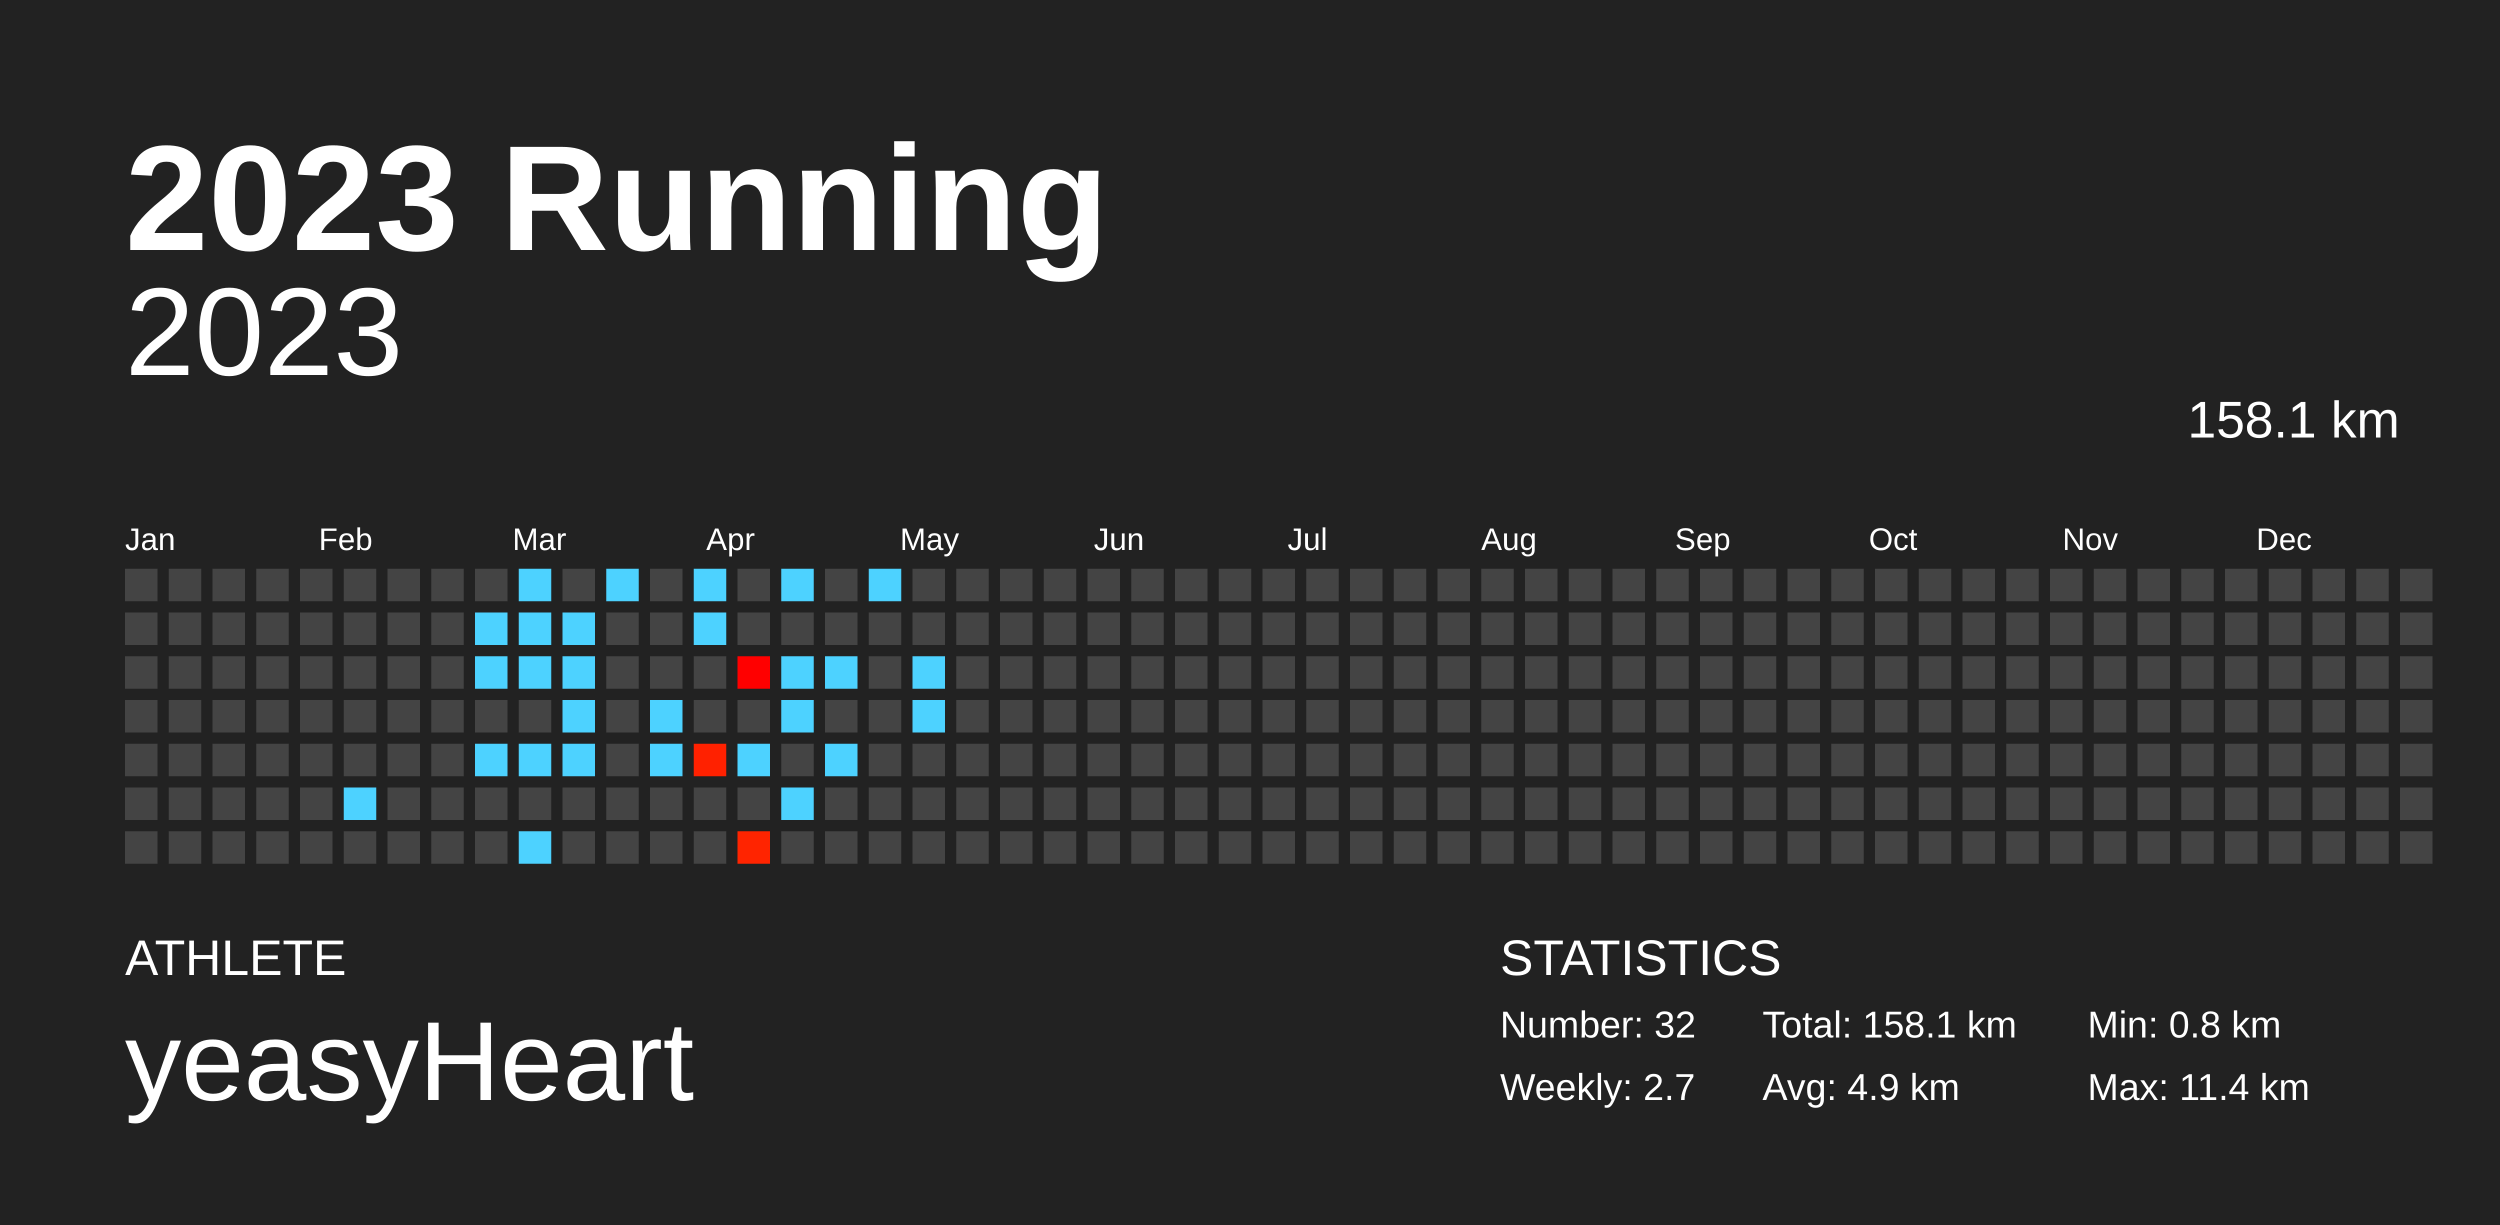
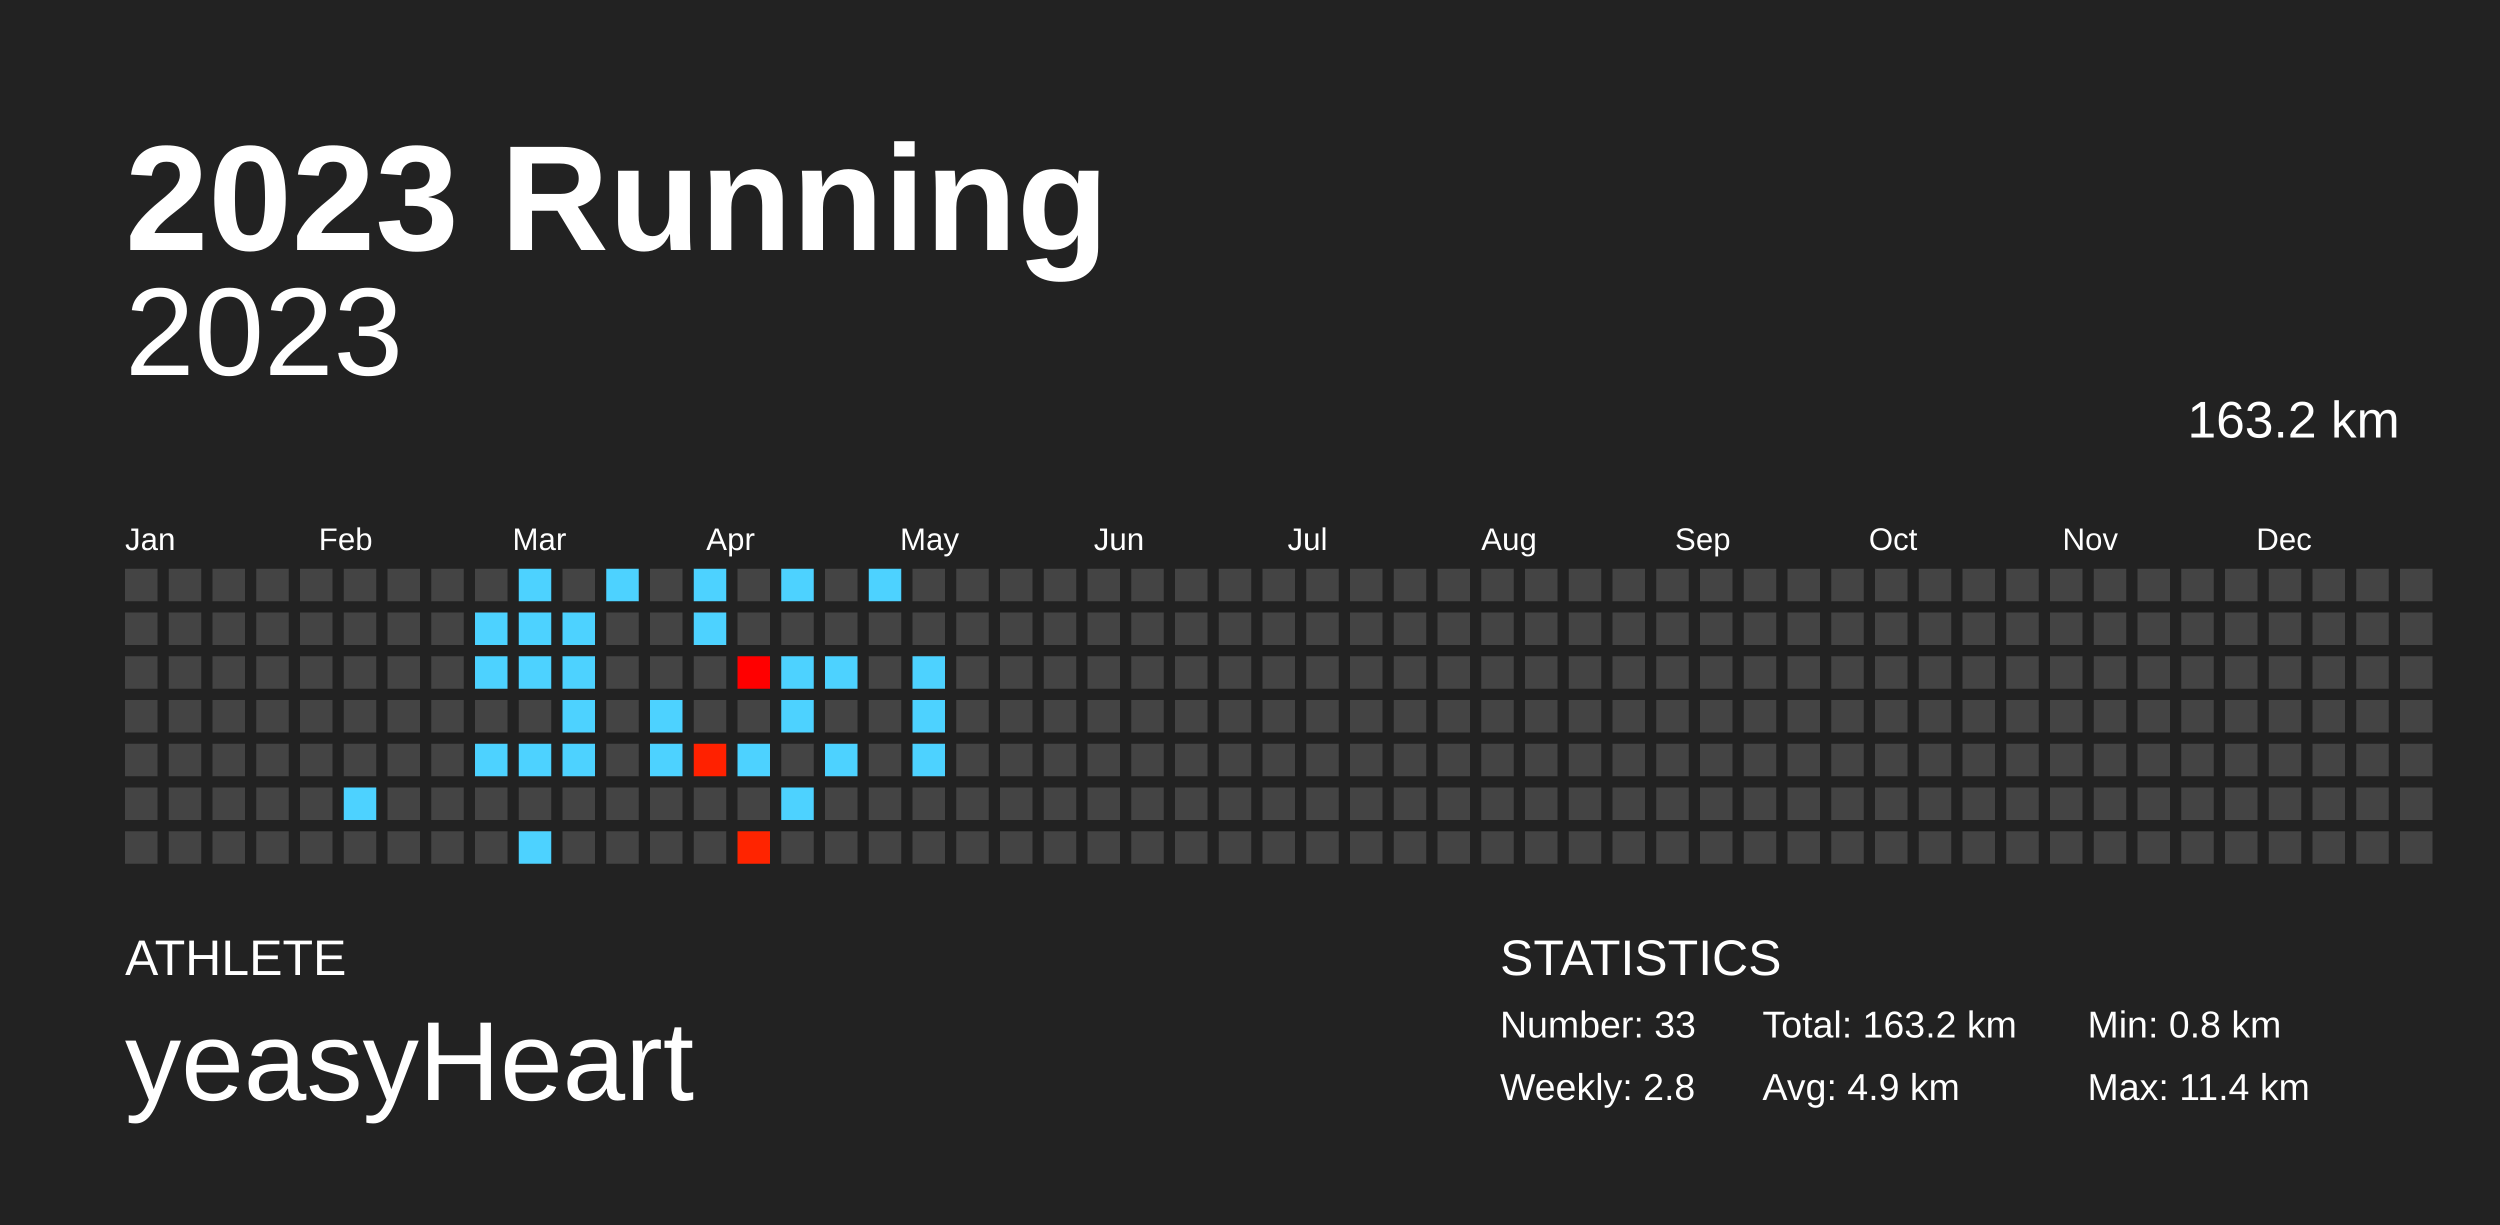
<svg xmlns="http://www.w3.org/2000/svg" baseProfile="full" height="98mm" version="1.1" viewBox="0,0,200,98" width="200mm">
  <defs />
  <rect fill="#222222" height="98" width="200" x="0" y="0" />
  <text fill="#FFFFFF" style="font-size:12px; font-family:Arial; font-weight:bold;" x="10" y="20">2023 Running</text>
  <text fill="#FFFFFF" style="font-size:4px; font-family:Arial" x="10" y="78">ATHLETE</text>
  <text fill="#FFFFFF" style="font-size:9px; font-family:Arial" x="10" y="88">yeasyHeart</text>
  <text fill="#FFFFFF" style="font-size:4px; font-family:Arial" x="120" y="78">STATISTICS</text>
-   <text fill="#FFFFFF" style="font-size:3px; font-family:Arial" x="120" y="83">Number: 32</text>
-   <text fill="#FFFFFF" style="font-size:3px; font-family:Arial" x="120" y="88">Weekly: 2.7</text>
-   <text fill="#FFFFFF" style="font-size:3px; font-family:Arial" x="141" y="83">Total: 158.1 km</text>
+   <text fill="#FFFFFF" style="font-size:3px; font-family:Arial" x="120" y="83">Number: 33</text>
+   <text fill="#FFFFFF" style="font-size:3px; font-family:Arial" x="120" y="88">Weekly: 2.8</text>
+   <text fill="#FFFFFF" style="font-size:3px; font-family:Arial" x="141" y="83">Total: 163.2 km</text>
  <text fill="#FFFFFF" style="font-size:3px; font-family:Arial" x="141" y="88">Avg: 4.9 km</text>
  <text fill="#FFFFFF" style="font-size:3px; font-family:Arial" x="167" y="83">Min: 0.8 km</text>
  <text fill="#FFFFFF" style="font-size:3px; font-family:Arial" x="167" y="88">Max: 11.4 km</text>
  <text alignment-baseline="hanging" fill="#FFFFFF" style="font-size:10.0px; font-family:Arial;" x="10" y="30">2023</text>
-   <text alignment-baseline="hanging" fill="#FFFFFF" style="font-size:4.125px; font-family:Arial;" x="175" y="35">158.1 km</text>
+   <text alignment-baseline="hanging" fill="#FFFFFF" style="font-size:4.125px; font-family:Arial;" x="175" y="35">163.2 km</text>
  <text fill="#FFFFFF" style="font-size:2.5px; font-family:Arial" x="10.0" y="44">Jan</text>
  <text fill="#FFFFFF" style="font-size:2.5px; font-family:Arial" x="25.5" y="44">Feb</text>
  <text fill="#FFFFFF" style="font-size:2.5px; font-family:Arial" x="41.0" y="44">Mar</text>
  <text fill="#FFFFFF" style="font-size:2.5px; font-family:Arial" x="56.5" y="44">Apr</text>
  <text fill="#FFFFFF" style="font-size:2.5px; font-family:Arial" x="72.0" y="44">May</text>
  <text fill="#FFFFFF" style="font-size:2.5px; font-family:Arial" x="87.5" y="44">Jun</text>
  <text fill="#FFFFFF" style="font-size:2.5px; font-family:Arial" x="103.0" y="44">Jul</text>
  <text fill="#FFFFFF" style="font-size:2.5px; font-family:Arial" x="118.5" y="44">Aug</text>
  <text fill="#FFFFFF" style="font-size:2.5px; font-family:Arial" x="134.0" y="44">Sep</text>
  <text fill="#FFFFFF" style="font-size:2.5px; font-family:Arial" x="149.5" y="44">Oct</text>
  <text fill="#FFFFFF" style="font-size:2.5px; font-family:Arial" x="165.0" y="44">Nov</text>
  <text fill="#FFFFFF" style="font-size:2.5px; font-family:Arial" x="180.5" y="44">Dec</text>
  <rect fill="#444444" height="2.6" width="2.6" x="10.0" y="45.5" />
  <rect fill="#444444" height="2.6" width="2.6" x="10.0" y="49.0" />
  <rect fill="#444444" height="2.6" width="2.6" x="10.0" y="52.5" />
  <rect fill="#444444" height="2.6" width="2.6" x="10.0" y="56.0" />
  <rect fill="#444444" height="2.6" width="2.6" x="10.0" y="59.5" />
  <rect fill="#444444" height="2.6" width="2.6" x="10.0" y="63.0" />
  <rect fill="#444444" height="2.6" width="2.6" x="10.0" y="66.5" />
  <rect fill="#444444" height="2.6" width="2.6" x="13.5" y="45.5" />
  <rect fill="#444444" height="2.6" width="2.6" x="13.5" y="49.0" />
  <rect fill="#444444" height="2.6" width="2.6" x="13.5" y="52.5" />
  <rect fill="#444444" height="2.6" width="2.6" x="13.5" y="56.0" />
  <rect fill="#444444" height="2.6" width="2.6" x="13.5" y="59.5" />
  <rect fill="#444444" height="2.6" width="2.6" x="13.5" y="63.0" />
  <rect fill="#444444" height="2.6" width="2.6" x="13.5" y="66.5" />
  <rect fill="#444444" height="2.6" width="2.6" x="17.0" y="45.5" />
  <rect fill="#444444" height="2.6" width="2.6" x="17.0" y="49.0" />
  <rect fill="#444444" height="2.6" width="2.6" x="17.0" y="52.5" />
  <rect fill="#444444" height="2.6" width="2.6" x="17.0" y="56.0" />
  <rect fill="#444444" height="2.6" width="2.6" x="17.0" y="59.5" />
  <rect fill="#444444" height="2.6" width="2.6" x="17.0" y="63.0" />
  <rect fill="#444444" height="2.6" width="2.6" x="17.0" y="66.5" />
  <rect fill="#444444" height="2.6" width="2.6" x="20.5" y="45.5" />
  <rect fill="#444444" height="2.6" width="2.6" x="20.5" y="49.0" />
  <rect fill="#444444" height="2.6" width="2.6" x="20.5" y="52.5" />
  <rect fill="#444444" height="2.6" width="2.6" x="20.5" y="56.0" />
  <rect fill="#444444" height="2.6" width="2.6" x="20.5" y="59.5" />
  <rect fill="#444444" height="2.6" width="2.6" x="20.5" y="63.0" />
  <rect fill="#444444" height="2.6" width="2.6" x="20.5" y="66.5" />
  <rect fill="#444444" height="2.6" width="2.6" x="24.0" y="45.5" />
  <rect fill="#444444" height="2.6" width="2.6" x="24.0" y="49.0" />
  <rect fill="#444444" height="2.6" width="2.6" x="24.0" y="52.5" />
  <rect fill="#444444" height="2.6" width="2.6" x="24.0" y="56.0" />
  <rect fill="#444444" height="2.6" width="2.6" x="24.0" y="59.5" />
  <rect fill="#444444" height="2.6" width="2.6" x="24.0" y="63.0" />
  <rect fill="#444444" height="2.6" width="2.6" x="24.0" y="66.5" />
  <rect fill="#444444" height="2.6" width="2.6" x="27.5" y="45.5" />
  <rect fill="#444444" height="2.6" width="2.6" x="27.5" y="49.0" />
  <rect fill="#444444" height="2.6" width="2.6" x="27.5" y="52.5" />
  <rect fill="#444444" height="2.6" width="2.6" x="27.5" y="56.0" />
  <rect fill="#444444" height="2.6" width="2.6" x="27.5" y="59.5" />
  <rect fill="#4dd2ff" height="2.6" width="2.6" x="27.5" y="63.0" />
  <rect fill="#444444" height="2.6" width="2.6" x="27.5" y="66.5" />
  <rect fill="#444444" height="2.6" width="2.6" x="31.0" y="45.5" />
  <rect fill="#444444" height="2.6" width="2.6" x="31.0" y="49.0" />
  <rect fill="#444444" height="2.6" width="2.6" x="31.0" y="52.5" />
  <rect fill="#444444" height="2.6" width="2.6" x="31.0" y="56.0" />
  <rect fill="#444444" height="2.6" width="2.6" x="31.0" y="59.5" />
  <rect fill="#444444" height="2.6" width="2.6" x="31.0" y="63.0" />
  <rect fill="#444444" height="2.6" width="2.6" x="31.0" y="66.5" />
  <rect fill="#444444" height="2.6" width="2.6" x="34.5" y="45.5" />
  <rect fill="#444444" height="2.6" width="2.6" x="34.5" y="49.0" />
  <rect fill="#444444" height="2.6" width="2.6" x="34.5" y="52.5" />
  <rect fill="#444444" height="2.6" width="2.6" x="34.5" y="56.0" />
  <rect fill="#444444" height="2.6" width="2.6" x="34.5" y="59.5" />
  <rect fill="#444444" height="2.6" width="2.6" x="34.5" y="63.0" />
  <rect fill="#444444" height="2.6" width="2.6" x="34.5" y="66.5" />
  <rect fill="#444444" height="2.6" width="2.6" x="38.0" y="45.5" />
  <rect fill="#4dd2ff" height="2.6" width="2.6" x="38.0" y="49.0" />
  <rect fill="#4dd2ff" height="2.6" width="2.6" x="38.0" y="52.5" />
  <rect fill="#444444" height="2.6" width="2.6" x="38.0" y="56.0" />
  <rect fill="#4dd2ff" height="2.6" width="2.6" x="38.0" y="59.5" />
  <rect fill="#444444" height="2.6" width="2.6" x="38.0" y="63.0" />
  <rect fill="#444444" height="2.6" width="2.6" x="38.0" y="66.5" />
  <rect fill="#4dd2ff" height="2.6" width="2.6" x="41.5" y="45.5" />
  <rect fill="#4dd2ff" height="2.6" width="2.6" x="41.5" y="49.0" />
  <rect fill="#4dd2ff" height="2.6" width="2.6" x="41.5" y="52.5" />
  <rect fill="#444444" height="2.6" width="2.6" x="41.5" y="56.0" />
  <rect fill="#4dd2ff" height="2.6" width="2.6" x="41.5" y="59.5" />
  <rect fill="#444444" height="2.6" width="2.6" x="41.5" y="63.0" />
  <rect fill="#4dd2ff" height="2.6" width="2.6" x="41.5" y="66.5" />
  <rect fill="#444444" height="2.6" width="2.6" x="45.0" y="45.5" />
  <rect fill="#4dd2ff" height="2.6" width="2.6" x="45.0" y="49.0" />
  <rect fill="#4dd2ff" height="2.6" width="2.6" x="45.0" y="52.5" />
  <rect fill="#4dd2ff" height="2.6" width="2.6" x="45.0" y="56.0" />
  <rect fill="#4dd2ff" height="2.6" width="2.6" x="45.0" y="59.5" />
  <rect fill="#444444" height="2.6" width="2.6" x="45.0" y="63.0" />
  <rect fill="#444444" height="2.6" width="2.6" x="45.0" y="66.5" />
  <rect fill="#4dd2ff" height="2.6" width="2.6" x="48.5" y="45.5" />
  <rect fill="#444444" height="2.6" width="2.6" x="48.5" y="49.0" />
  <rect fill="#444444" height="2.6" width="2.6" x="48.5" y="52.5" />
  <rect fill="#444444" height="2.6" width="2.6" x="48.5" y="56.0" />
  <rect fill="#444444" height="2.6" width="2.6" x="48.5" y="59.5" />
  <rect fill="#444444" height="2.6" width="2.6" x="48.5" y="63.0" />
  <rect fill="#444444" height="2.6" width="2.6" x="48.5" y="66.5" />
  <rect fill="#444444" height="2.6" width="2.6" x="52.0" y="45.5" />
  <rect fill="#444444" height="2.6" width="2.6" x="52.0" y="49.0" />
  <rect fill="#444444" height="2.6" width="2.6" x="52.0" y="52.5" />
  <rect fill="#4dd2ff" height="2.6" width="2.6" x="52.0" y="56.0" />
  <rect fill="#4dd2ff" height="2.6" width="2.6" x="52.0" y="59.5" />
  <rect fill="#444444" height="2.6" width="2.6" x="52.0" y="63.0" />
  <rect fill="#444444" height="2.6" width="2.6" x="52.0" y="66.5" />
  <rect fill="#4dd2ff" height="2.6" width="2.6" x="55.5" y="45.5" />
  <rect fill="#4dd2ff" height="2.6" width="2.6" x="55.5" y="49.0" />
  <rect fill="#444444" height="2.6" width="2.6" x="55.5" y="52.5" />
  <rect fill="#444444" height="2.6" width="2.6" x="55.5" y="56.0" />
  <rect fill="#ff2100" height="2.6" width="2.6" x="55.5" y="59.5" />
  <rect fill="#444444" height="2.6" width="2.6" x="55.5" y="63.0" />
  <rect fill="#444444" height="2.6" width="2.6" x="55.5" y="66.5" />
  <rect fill="#444444" height="2.6" width="2.6" x="59.0" y="45.5" />
  <rect fill="#444444" height="2.6" width="2.6" x="59.0" y="49.0" />
  <rect fill="#ff0000" height="2.6" width="2.6" x="59.0" y="52.5" />
  <rect fill="#444444" height="2.6" width="2.6" x="59.0" y="56.0" />
  <rect fill="#4dd2ff" height="2.6" width="2.6" x="59.0" y="59.5" />
  <rect fill="#444444" height="2.6" width="2.6" x="59.0" y="63.0" />
  <rect fill="#ff2400" height="2.6" width="2.6" x="59.0" y="66.5" />
  <rect fill="#4dd2ff" height="2.6" width="2.6" x="62.5" y="45.5" />
  <rect fill="#444444" height="2.6" width="2.6" x="62.5" y="49.0" />
  <rect fill="#4dd2ff" height="2.6" width="2.6" x="62.5" y="52.5" />
  <rect fill="#4dd2ff" height="2.6" width="2.6" x="62.5" y="56.0" />
  <rect fill="#444444" height="2.6" width="2.6" x="62.5" y="59.5" />
  <rect fill="#4dd2ff" height="2.6" width="2.6" x="62.5" y="63.0" />
  <rect fill="#444444" height="2.6" width="2.6" x="62.5" y="66.5" />
  <rect fill="#444444" height="2.6" width="2.6" x="66.0" y="45.5" />
  <rect fill="#444444" height="2.6" width="2.6" x="66.0" y="49.0" />
  <rect fill="#4dd2ff" height="2.6" width="2.6" x="66.0" y="52.5" />
  <rect fill="#444444" height="2.6" width="2.6" x="66.0" y="56.0" />
  <rect fill="#4dd2ff" height="2.6" width="2.6" x="66.0" y="59.5" />
  <rect fill="#444444" height="2.6" width="2.6" x="66.0" y="63.0" />
  <rect fill="#444444" height="2.6" width="2.6" x="66.0" y="66.5" />
  <rect fill="#4dd2ff" height="2.6" width="2.6" x="69.5" y="45.5" />
  <rect fill="#444444" height="2.6" width="2.6" x="69.5" y="49.0" />
  <rect fill="#444444" height="2.6" width="2.6" x="69.5" y="52.5" />
  <rect fill="#444444" height="2.6" width="2.6" x="69.5" y="56.0" />
  <rect fill="#444444" height="2.6" width="2.6" x="69.5" y="59.5" />
  <rect fill="#444444" height="2.6" width="2.6" x="69.5" y="63.0" />
  <rect fill="#444444" height="2.6" width="2.6" x="69.5" y="66.5" />
  <rect fill="#444444" height="2.6" width="2.6" x="73.0" y="45.5" />
  <rect fill="#444444" height="2.6" width="2.6" x="73.0" y="49.0" />
  <rect fill="#4dd2ff" height="2.6" width="2.6" x="73.0" y="52.5" />
  <rect fill="#4dd2ff" height="2.6" width="2.6" x="73.0" y="56.0" />
-   <rect fill="#444444" height="2.6" width="2.6" x="73.0" y="59.5" />
+   <rect fill="#4dd2ff" height="2.6" width="2.6" x="73.0" y="59.5" />
  <rect fill="#444444" height="2.6" width="2.6" x="73.0" y="63.0" />
  <rect fill="#444444" height="2.6" width="2.6" x="73.0" y="66.5" />
  <rect fill="#444444" height="2.6" width="2.6" x="76.5" y="45.5" />
  <rect fill="#444444" height="2.6" width="2.6" x="76.5" y="49.0" />
  <rect fill="#444444" height="2.6" width="2.6" x="76.5" y="52.5" />
  <rect fill="#444444" height="2.6" width="2.6" x="76.5" y="56.0" />
  <rect fill="#444444" height="2.6" width="2.6" x="76.5" y="59.5" />
  <rect fill="#444444" height="2.6" width="2.6" x="76.5" y="63.0" />
  <rect fill="#444444" height="2.6" width="2.6" x="76.5" y="66.5" />
  <rect fill="#444444" height="2.6" width="2.6" x="80.0" y="45.5" />
  <rect fill="#444444" height="2.6" width="2.6" x="80.0" y="49.0" />
  <rect fill="#444444" height="2.6" width="2.6" x="80.0" y="52.5" />
  <rect fill="#444444" height="2.6" width="2.6" x="80.0" y="56.0" />
  <rect fill="#444444" height="2.6" width="2.6" x="80.0" y="59.5" />
  <rect fill="#444444" height="2.6" width="2.6" x="80.0" y="63.0" />
  <rect fill="#444444" height="2.6" width="2.6" x="80.0" y="66.5" />
  <rect fill="#444444" height="2.6" width="2.6" x="83.5" y="45.5" />
  <rect fill="#444444" height="2.6" width="2.6" x="83.5" y="49.0" />
  <rect fill="#444444" height="2.6" width="2.6" x="83.5" y="52.5" />
  <rect fill="#444444" height="2.6" width="2.6" x="83.5" y="56.0" />
  <rect fill="#444444" height="2.6" width="2.6" x="83.5" y="59.5" />
  <rect fill="#444444" height="2.6" width="2.6" x="83.5" y="63.0" />
  <rect fill="#444444" height="2.6" width="2.6" x="83.5" y="66.5" />
  <rect fill="#444444" height="2.6" width="2.6" x="87.0" y="45.5" />
  <rect fill="#444444" height="2.6" width="2.6" x="87.0" y="49.0" />
  <rect fill="#444444" height="2.6" width="2.6" x="87.0" y="52.5" />
  <rect fill="#444444" height="2.6" width="2.6" x="87.0" y="56.0" />
  <rect fill="#444444" height="2.6" width="2.6" x="87.0" y="59.5" />
  <rect fill="#444444" height="2.6" width="2.6" x="87.0" y="63.0" />
  <rect fill="#444444" height="2.6" width="2.6" x="87.0" y="66.5" />
  <rect fill="#444444" height="2.6" width="2.6" x="90.5" y="45.5" />
  <rect fill="#444444" height="2.6" width="2.6" x="90.5" y="49.0" />
  <rect fill="#444444" height="2.6" width="2.6" x="90.5" y="52.5" />
  <rect fill="#444444" height="2.6" width="2.6" x="90.5" y="56.0" />
  <rect fill="#444444" height="2.6" width="2.6" x="90.5" y="59.5" />
  <rect fill="#444444" height="2.6" width="2.6" x="90.5" y="63.0" />
  <rect fill="#444444" height="2.6" width="2.6" x="90.5" y="66.5" />
  <rect fill="#444444" height="2.6" width="2.6" x="94.0" y="45.5" />
  <rect fill="#444444" height="2.6" width="2.6" x="94.0" y="49.0" />
  <rect fill="#444444" height="2.6" width="2.6" x="94.0" y="52.5" />
  <rect fill="#444444" height="2.6" width="2.6" x="94.0" y="56.0" />
  <rect fill="#444444" height="2.6" width="2.6" x="94.0" y="59.5" />
  <rect fill="#444444" height="2.6" width="2.6" x="94.0" y="63.0" />
  <rect fill="#444444" height="2.6" width="2.6" x="94.0" y="66.5" />
  <rect fill="#444444" height="2.6" width="2.6" x="97.5" y="45.5" />
  <rect fill="#444444" height="2.6" width="2.6" x="97.5" y="49.0" />
  <rect fill="#444444" height="2.6" width="2.6" x="97.5" y="52.5" />
  <rect fill="#444444" height="2.6" width="2.6" x="97.5" y="56.0" />
  <rect fill="#444444" height="2.6" width="2.6" x="97.5" y="59.5" />
  <rect fill="#444444" height="2.6" width="2.6" x="97.5" y="63.0" />
  <rect fill="#444444" height="2.6" width="2.6" x="97.5" y="66.5" />
  <rect fill="#444444" height="2.6" width="2.6" x="101.0" y="45.5" />
  <rect fill="#444444" height="2.6" width="2.6" x="101.0" y="49.0" />
  <rect fill="#444444" height="2.6" width="2.6" x="101.0" y="52.5" />
  <rect fill="#444444" height="2.6" width="2.6" x="101.0" y="56.0" />
  <rect fill="#444444" height="2.6" width="2.6" x="101.0" y="59.5" />
  <rect fill="#444444" height="2.6" width="2.6" x="101.0" y="63.0" />
  <rect fill="#444444" height="2.6" width="2.6" x="101.0" y="66.5" />
  <rect fill="#444444" height="2.6" width="2.6" x="104.5" y="45.5" />
  <rect fill="#444444" height="2.6" width="2.6" x="104.5" y="49.0" />
  <rect fill="#444444" height="2.6" width="2.6" x="104.5" y="52.5" />
  <rect fill="#444444" height="2.6" width="2.6" x="104.5" y="56.0" />
  <rect fill="#444444" height="2.6" width="2.6" x="104.5" y="59.5" />
  <rect fill="#444444" height="2.6" width="2.6" x="104.5" y="63.0" />
  <rect fill="#444444" height="2.6" width="2.6" x="104.5" y="66.5" />
  <rect fill="#444444" height="2.6" width="2.6" x="108.0" y="45.5" />
  <rect fill="#444444" height="2.6" width="2.6" x="108.0" y="49.0" />
  <rect fill="#444444" height="2.6" width="2.6" x="108.0" y="52.5" />
  <rect fill="#444444" height="2.6" width="2.6" x="108.0" y="56.0" />
  <rect fill="#444444" height="2.6" width="2.6" x="108.0" y="59.5" />
  <rect fill="#444444" height="2.6" width="2.6" x="108.0" y="63.0" />
  <rect fill="#444444" height="2.6" width="2.6" x="108.0" y="66.5" />
  <rect fill="#444444" height="2.6" width="2.6" x="111.5" y="45.5" />
  <rect fill="#444444" height="2.6" width="2.6" x="111.5" y="49.0" />
  <rect fill="#444444" height="2.6" width="2.6" x="111.5" y="52.5" />
  <rect fill="#444444" height="2.6" width="2.6" x="111.5" y="56.0" />
  <rect fill="#444444" height="2.6" width="2.6" x="111.5" y="59.5" />
  <rect fill="#444444" height="2.6" width="2.6" x="111.5" y="63.0" />
  <rect fill="#444444" height="2.6" width="2.6" x="111.5" y="66.5" />
  <rect fill="#444444" height="2.6" width="2.6" x="115.0" y="45.5" />
  <rect fill="#444444" height="2.6" width="2.6" x="115.0" y="49.0" />
  <rect fill="#444444" height="2.6" width="2.6" x="115.0" y="52.5" />
  <rect fill="#444444" height="2.6" width="2.6" x="115.0" y="56.0" />
  <rect fill="#444444" height="2.6" width="2.6" x="115.0" y="59.5" />
  <rect fill="#444444" height="2.6" width="2.6" x="115.0" y="63.0" />
  <rect fill="#444444" height="2.6" width="2.6" x="115.0" y="66.5" />
  <rect fill="#444444" height="2.6" width="2.6" x="118.5" y="45.5" />
  <rect fill="#444444" height="2.6" width="2.6" x="118.5" y="49.0" />
  <rect fill="#444444" height="2.6" width="2.6" x="118.5" y="52.5" />
  <rect fill="#444444" height="2.6" width="2.6" x="118.5" y="56.0" />
  <rect fill="#444444" height="2.6" width="2.6" x="118.5" y="59.5" />
  <rect fill="#444444" height="2.6" width="2.6" x="118.5" y="63.0" />
  <rect fill="#444444" height="2.6" width="2.6" x="118.5" y="66.5" />
  <rect fill="#444444" height="2.6" width="2.6" x="122.0" y="45.5" />
  <rect fill="#444444" height="2.6" width="2.6" x="122.0" y="49.0" />
  <rect fill="#444444" height="2.6" width="2.6" x="122.0" y="52.5" />
  <rect fill="#444444" height="2.6" width="2.6" x="122.0" y="56.0" />
  <rect fill="#444444" height="2.6" width="2.6" x="122.0" y="59.5" />
  <rect fill="#444444" height="2.6" width="2.6" x="122.0" y="63.0" />
  <rect fill="#444444" height="2.6" width="2.6" x="122.0" y="66.5" />
  <rect fill="#444444" height="2.6" width="2.6" x="125.5" y="45.5" />
  <rect fill="#444444" height="2.6" width="2.6" x="125.5" y="49.0" />
  <rect fill="#444444" height="2.6" width="2.6" x="125.5" y="52.5" />
  <rect fill="#444444" height="2.6" width="2.6" x="125.5" y="56.0" />
  <rect fill="#444444" height="2.6" width="2.6" x="125.5" y="59.5" />
  <rect fill="#444444" height="2.6" width="2.6" x="125.5" y="63.0" />
  <rect fill="#444444" height="2.6" width="2.6" x="125.5" y="66.5" />
  <rect fill="#444444" height="2.6" width="2.6" x="129.0" y="45.5" />
  <rect fill="#444444" height="2.6" width="2.6" x="129.0" y="49.0" />
  <rect fill="#444444" height="2.6" width="2.6" x="129.0" y="52.5" />
  <rect fill="#444444" height="2.6" width="2.6" x="129.0" y="56.0" />
  <rect fill="#444444" height="2.6" width="2.6" x="129.0" y="59.5" />
  <rect fill="#444444" height="2.6" width="2.6" x="129.0" y="63.0" />
  <rect fill="#444444" height="2.6" width="2.6" x="129.0" y="66.5" />
  <rect fill="#444444" height="2.6" width="2.6" x="132.5" y="45.5" />
  <rect fill="#444444" height="2.6" width="2.6" x="132.5" y="49.0" />
  <rect fill="#444444" height="2.6" width="2.6" x="132.5" y="52.5" />
  <rect fill="#444444" height="2.6" width="2.6" x="132.5" y="56.0" />
  <rect fill="#444444" height="2.6" width="2.6" x="132.5" y="59.5" />
  <rect fill="#444444" height="2.6" width="2.6" x="132.5" y="63.0" />
  <rect fill="#444444" height="2.6" width="2.6" x="132.5" y="66.5" />
  <rect fill="#444444" height="2.6" width="2.6" x="136.0" y="45.5" />
  <rect fill="#444444" height="2.6" width="2.6" x="136.0" y="49.0" />
  <rect fill="#444444" height="2.6" width="2.6" x="136.0" y="52.5" />
  <rect fill="#444444" height="2.6" width="2.6" x="136.0" y="56.0" />
  <rect fill="#444444" height="2.6" width="2.6" x="136.0" y="59.5" />
  <rect fill="#444444" height="2.6" width="2.6" x="136.0" y="63.0" />
  <rect fill="#444444" height="2.6" width="2.6" x="136.0" y="66.5" />
  <rect fill="#444444" height="2.6" width="2.6" x="139.5" y="45.5" />
  <rect fill="#444444" height="2.6" width="2.6" x="139.5" y="49.0" />
  <rect fill="#444444" height="2.6" width="2.6" x="139.5" y="52.5" />
  <rect fill="#444444" height="2.6" width="2.6" x="139.5" y="56.0" />
  <rect fill="#444444" height="2.6" width="2.6" x="139.5" y="59.5" />
  <rect fill="#444444" height="2.6" width="2.6" x="139.5" y="63.0" />
  <rect fill="#444444" height="2.6" width="2.6" x="139.5" y="66.5" />
  <rect fill="#444444" height="2.6" width="2.6" x="143.0" y="45.5" />
  <rect fill="#444444" height="2.6" width="2.6" x="143.0" y="49.0" />
  <rect fill="#444444" height="2.6" width="2.6" x="143.0" y="52.5" />
  <rect fill="#444444" height="2.6" width="2.6" x="143.0" y="56.0" />
  <rect fill="#444444" height="2.6" width="2.6" x="143.0" y="59.5" />
  <rect fill="#444444" height="2.6" width="2.6" x="143.0" y="63.0" />
  <rect fill="#444444" height="2.6" width="2.6" x="143.0" y="66.5" />
  <rect fill="#444444" height="2.6" width="2.6" x="146.5" y="45.5" />
  <rect fill="#444444" height="2.6" width="2.6" x="146.5" y="49.0" />
  <rect fill="#444444" height="2.6" width="2.6" x="146.5" y="52.5" />
  <rect fill="#444444" height="2.6" width="2.6" x="146.5" y="56.0" />
  <rect fill="#444444" height="2.6" width="2.6" x="146.5" y="59.5" />
  <rect fill="#444444" height="2.6" width="2.6" x="146.5" y="63.0" />
  <rect fill="#444444" height="2.6" width="2.6" x="146.5" y="66.5" />
  <rect fill="#444444" height="2.6" width="2.6" x="150.0" y="45.5" />
  <rect fill="#444444" height="2.6" width="2.6" x="150.0" y="49.0" />
  <rect fill="#444444" height="2.6" width="2.6" x="150.0" y="52.5" />
  <rect fill="#444444" height="2.6" width="2.6" x="150.0" y="56.0" />
  <rect fill="#444444" height="2.6" width="2.6" x="150.0" y="59.5" />
  <rect fill="#444444" height="2.6" width="2.6" x="150.0" y="63.0" />
  <rect fill="#444444" height="2.6" width="2.6" x="150.0" y="66.5" />
  <rect fill="#444444" height="2.6" width="2.6" x="153.5" y="45.5" />
  <rect fill="#444444" height="2.6" width="2.6" x="153.5" y="49.0" />
  <rect fill="#444444" height="2.6" width="2.6" x="153.5" y="52.5" />
  <rect fill="#444444" height="2.6" width="2.6" x="153.5" y="56.0" />
  <rect fill="#444444" height="2.6" width="2.6" x="153.5" y="59.5" />
  <rect fill="#444444" height="2.6" width="2.6" x="153.5" y="63.0" />
  <rect fill="#444444" height="2.6" width="2.6" x="153.5" y="66.5" />
  <rect fill="#444444" height="2.6" width="2.6" x="157.0" y="45.5" />
  <rect fill="#444444" height="2.6" width="2.6" x="157.0" y="49.0" />
  <rect fill="#444444" height="2.6" width="2.6" x="157.0" y="52.5" />
  <rect fill="#444444" height="2.6" width="2.6" x="157.0" y="56.0" />
  <rect fill="#444444" height="2.6" width="2.6" x="157.0" y="59.5" />
  <rect fill="#444444" height="2.6" width="2.6" x="157.0" y="63.0" />
  <rect fill="#444444" height="2.6" width="2.6" x="157.0" y="66.5" />
  <rect fill="#444444" height="2.6" width="2.6" x="160.5" y="45.5" />
  <rect fill="#444444" height="2.6" width="2.6" x="160.5" y="49.0" />
  <rect fill="#444444" height="2.6" width="2.6" x="160.5" y="52.5" />
  <rect fill="#444444" height="2.6" width="2.6" x="160.5" y="56.0" />
  <rect fill="#444444" height="2.6" width="2.6" x="160.5" y="59.5" />
  <rect fill="#444444" height="2.6" width="2.6" x="160.5" y="63.0" />
  <rect fill="#444444" height="2.6" width="2.6" x="160.5" y="66.5" />
  <rect fill="#444444" height="2.6" width="2.6" x="164.0" y="45.5" />
  <rect fill="#444444" height="2.6" width="2.6" x="164.0" y="49.0" />
  <rect fill="#444444" height="2.6" width="2.6" x="164.0" y="52.5" />
  <rect fill="#444444" height="2.6" width="2.6" x="164.0" y="56.0" />
  <rect fill="#444444" height="2.6" width="2.6" x="164.0" y="59.5" />
  <rect fill="#444444" height="2.6" width="2.6" x="164.0" y="63.0" />
  <rect fill="#444444" height="2.6" width="2.6" x="164.0" y="66.5" />
  <rect fill="#444444" height="2.6" width="2.6" x="167.5" y="45.5" />
  <rect fill="#444444" height="2.6" width="2.6" x="167.5" y="49.0" />
  <rect fill="#444444" height="2.6" width="2.6" x="167.5" y="52.5" />
  <rect fill="#444444" height="2.6" width="2.6" x="167.5" y="56.0" />
  <rect fill="#444444" height="2.6" width="2.6" x="167.5" y="59.5" />
  <rect fill="#444444" height="2.6" width="2.6" x="167.5" y="63.0" />
  <rect fill="#444444" height="2.6" width="2.6" x="167.5" y="66.5" />
  <rect fill="#444444" height="2.6" width="2.6" x="171.0" y="45.5" />
  <rect fill="#444444" height="2.6" width="2.6" x="171.0" y="49.0" />
  <rect fill="#444444" height="2.6" width="2.6" x="171.0" y="52.5" />
  <rect fill="#444444" height="2.6" width="2.6" x="171.0" y="56.0" />
  <rect fill="#444444" height="2.6" width="2.6" x="171.0" y="59.5" />
  <rect fill="#444444" height="2.6" width="2.6" x="171.0" y="63.0" />
  <rect fill="#444444" height="2.6" width="2.6" x="171.0" y="66.5" />
  <rect fill="#444444" height="2.6" width="2.6" x="174.5" y="45.5" />
  <rect fill="#444444" height="2.6" width="2.6" x="174.5" y="49.0" />
  <rect fill="#444444" height="2.6" width="2.6" x="174.5" y="52.5" />
  <rect fill="#444444" height="2.6" width="2.6" x="174.5" y="56.0" />
  <rect fill="#444444" height="2.6" width="2.6" x="174.5" y="59.5" />
  <rect fill="#444444" height="2.6" width="2.6" x="174.5" y="63.0" />
  <rect fill="#444444" height="2.6" width="2.6" x="174.5" y="66.5" />
  <rect fill="#444444" height="2.6" width="2.6" x="178.0" y="45.5" />
  <rect fill="#444444" height="2.6" width="2.6" x="178.0" y="49.0" />
  <rect fill="#444444" height="2.6" width="2.6" x="178.0" y="52.5" />
  <rect fill="#444444" height="2.6" width="2.6" x="178.0" y="56.0" />
  <rect fill="#444444" height="2.6" width="2.6" x="178.0" y="59.5" />
  <rect fill="#444444" height="2.6" width="2.6" x="178.0" y="63.0" />
  <rect fill="#444444" height="2.6" width="2.6" x="178.0" y="66.5" />
  <rect fill="#444444" height="2.6" width="2.6" x="181.5" y="45.5" />
  <rect fill="#444444" height="2.6" width="2.6" x="181.5" y="49.0" />
  <rect fill="#444444" height="2.6" width="2.6" x="181.5" y="52.5" />
  <rect fill="#444444" height="2.6" width="2.6" x="181.5" y="56.0" />
  <rect fill="#444444" height="2.6" width="2.6" x="181.5" y="59.5" />
  <rect fill="#444444" height="2.6" width="2.6" x="181.5" y="63.0" />
  <rect fill="#444444" height="2.6" width="2.6" x="181.5" y="66.5" />
  <rect fill="#444444" height="2.6" width="2.6" x="185.0" y="45.5" />
  <rect fill="#444444" height="2.6" width="2.6" x="185.0" y="49.0" />
  <rect fill="#444444" height="2.6" width="2.6" x="185.0" y="52.5" />
  <rect fill="#444444" height="2.6" width="2.6" x="185.0" y="56.0" />
  <rect fill="#444444" height="2.6" width="2.6" x="185.0" y="59.5" />
  <rect fill="#444444" height="2.6" width="2.6" x="185.0" y="63.0" />
  <rect fill="#444444" height="2.6" width="2.6" x="185.0" y="66.5" />
  <rect fill="#444444" height="2.6" width="2.6" x="188.5" y="45.5" />
  <rect fill="#444444" height="2.6" width="2.6" x="188.5" y="49.0" />
  <rect fill="#444444" height="2.6" width="2.6" x="188.5" y="52.5" />
  <rect fill="#444444" height="2.6" width="2.6" x="188.5" y="56.0" />
  <rect fill="#444444" height="2.6" width="2.6" x="188.5" y="59.5" />
  <rect fill="#444444" height="2.6" width="2.6" x="188.5" y="63.0" />
  <rect fill="#444444" height="2.6" width="2.6" x="188.5" y="66.5" />
  <rect fill="#444444" height="2.6" width="2.6" x="192.0" y="45.5" />
  <rect fill="#444444" height="2.6" width="2.6" x="192.0" y="49.0" />
  <rect fill="#444444" height="2.6" width="2.6" x="192.0" y="52.5" />
  <rect fill="#444444" height="2.6" width="2.6" x="192.0" y="56.0" />
  <rect fill="#444444" height="2.6" width="2.6" x="192.0" y="59.5" />
  <rect fill="#444444" height="2.6" width="2.6" x="192.0" y="63.0" />
  <rect fill="#444444" height="2.6" width="2.6" x="192.0" y="66.5" />
</svg>
